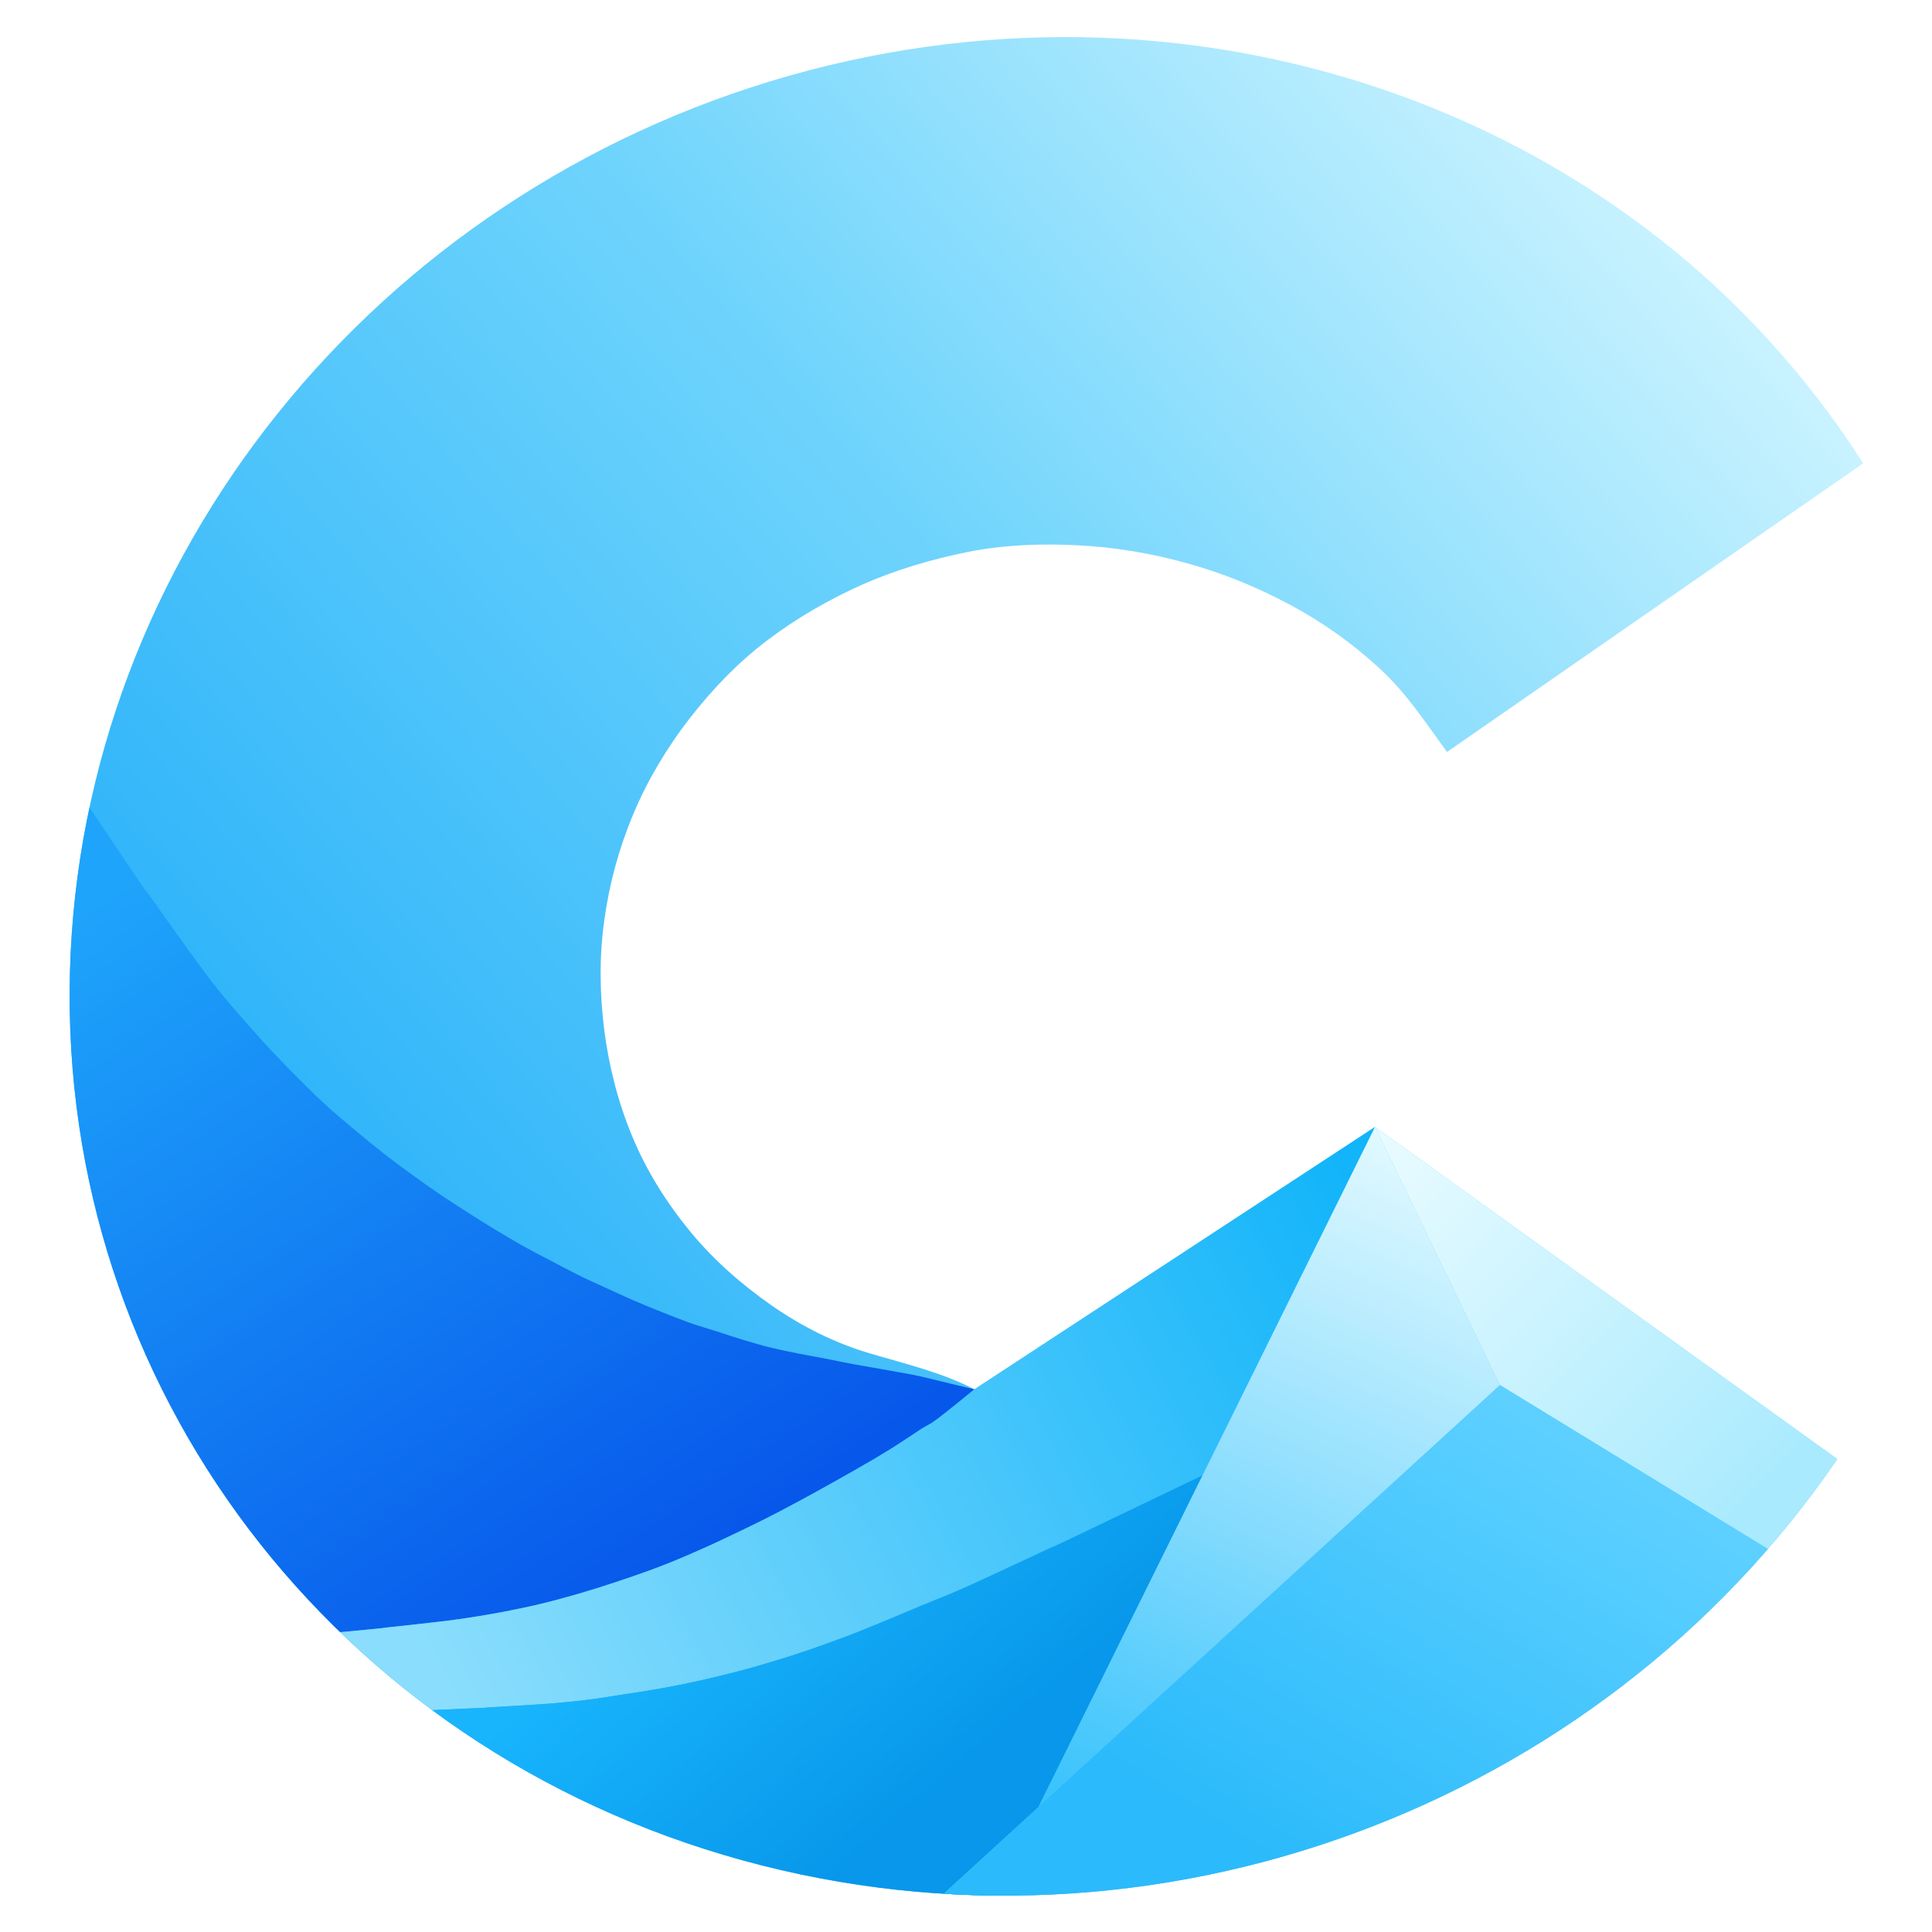
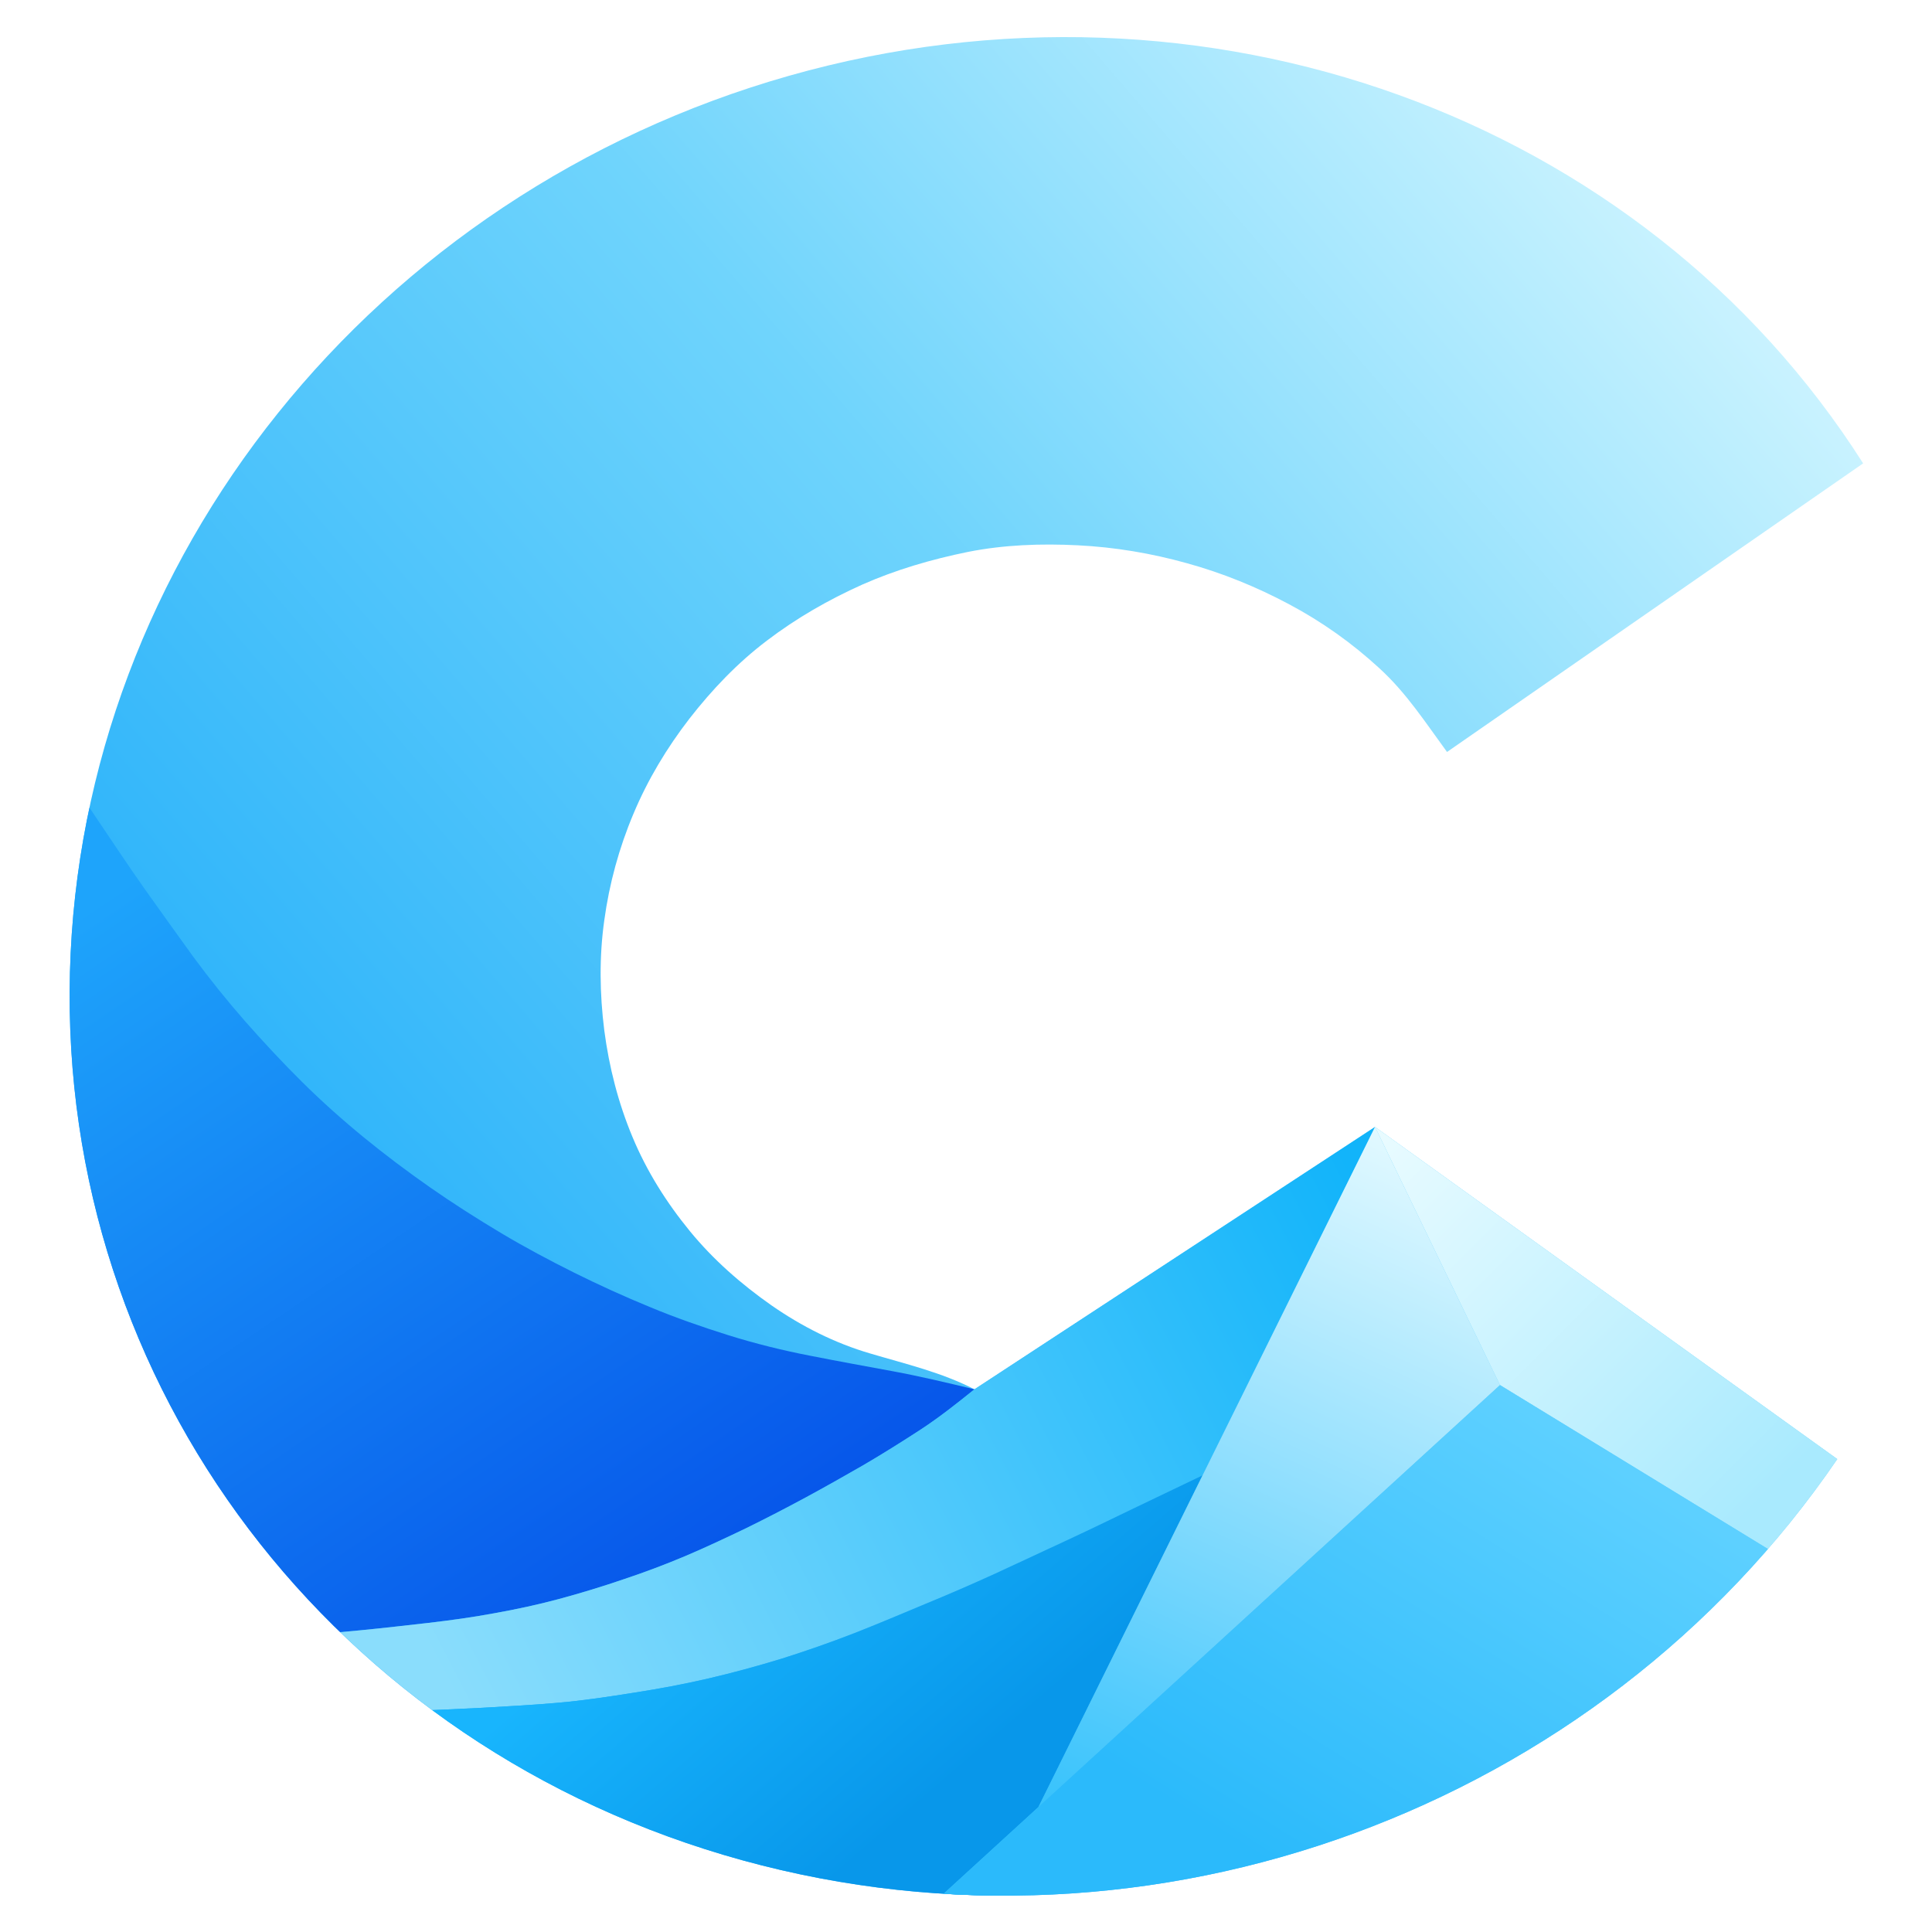
<svg xmlns="http://www.w3.org/2000/svg" viewBox="0 0 1047 1047" role="img" aria-label="COLD">
  <g transform="translate(13.08 -4.79) scale(1)">
    <defs>
      <linearGradient id="m-body" gradientUnits="userSpaceOnUse" x1="930" y1="80" x2="140" y2="760">
        <stop offset="0" stop-color="#D6F7FF" />
        <stop offset="0.45" stop-color="#6FD4FC" />
        <stop offset="1" stop-color="#22AEF9" />
      </linearGradient>
      <linearGradient id="m-wave" gradientUnits="userSpaceOnUse" x1="60" y1="480" x2="330" y2="880">
        <stop offset="0" stop-color="#1EA4FB" />
        <stop offset="1" stop-color="#0757EA" />
      </linearGradient>
      <linearGradient id="m-crest" gradientUnits="userSpaceOnUse" x1="220" y1="900" x2="720" y2="640">
        <stop offset="0" stop-color="#8ADDFC" />
        <stop offset="1" stop-color="#12B4FA" />
      </linearGradient>
      <linearGradient id="m-lower" gradientUnits="userSpaceOnUse" x1="300" y1="900" x2="420" y2="1040">
        <stop offset="0" stop-color="#18B5FD" />
        <stop offset="1" stop-color="#0897EA" />
      </linearGradient>
      <linearGradient id="m-leftface" gradientUnits="userSpaceOnUse" x1="732" y1="615" x2="560" y2="990">
        <stop offset="0" stop-color="#E2F9FF" />
        <stop offset="1" stop-color="#36C2FC" />
      </linearGradient>
      <linearGradient id="m-rightface" gradientUnits="userSpaceOnUse" x1="740" y1="620" x2="940" y2="820">
        <stop offset="0" stop-color="#E8FBFF" />
        <stop offset="1" stop-color="#A9EAFE" />
      </linearGradient>
      <linearGradient id="m-lowright" gradientUnits="userSpaceOnUse" x1="800" y1="760" x2="650" y2="1000">
        <stop offset="0" stop-color="#5DD0FF" />
        <stop offset="1" stop-color="#2BBAFB" />
      </linearGradient>
      <clipPath id="m-clip">
        <path d="M996.6 255.9A500.6 526.1 70.3 1 0 982.6 795.5L732.1 615.5L515.0 757.7C497.2 748.5 477.8 744.0 458.6 738.3C439.4 732.7 421.4 723.6 405.0 712.2C388.6 700.7 373.5 687.5 360.8 672.0C348.1 656.5 337.4 639.5 329.7 621.0C322.0 602.6 317.0 583.1 314.4 563.2C311.9 543.4 311.6 523.3 314.4 503.5C317.1 483.7 322.4 464.3 330.2 445.8C337.9 427.4 348.3 410.1 360.5 394.3C372.8 378.5 386.6 364.0 402.6 351.9C418.5 339.8 435.9 329.8 454.2 321.6C472.5 313.5 491.8 307.9 511.4 303.9C531.0 300.0 551.1 299.3 571.0 300.3C591.0 301.3 610.8 304.6 630.1 310.0C649.4 315.3 668.0 322.9 685.6 332.3C703.3 341.7 719.6 353.3 734.3 366.8C749.1 380.3 759.3 396.2 771.1 412.3L996.6 255.9Z" />
      </clipPath>
    </defs>
    <path d="M996.6 255.9A500.6 526.1 70.3 1 0 982.6 795.5L732.1 615.5L515.0 757.7C497.2 748.5 477.8 744.0 458.6 738.3C439.4 732.7 421.4 723.6 405.0 712.2C388.6 700.7 373.5 687.5 360.8 672.0C348.1 656.5 337.4 639.5 329.7 621.0C322.0 602.6 317.0 583.1 314.4 563.2C311.9 543.4 311.6 523.3 314.4 503.5C317.1 483.7 322.4 464.3 330.2 445.8C337.9 427.4 348.3 410.1 360.5 394.3C372.8 378.5 386.6 364.0 402.6 351.9C418.5 339.8 435.9 329.8 454.2 321.6C472.5 313.5 491.8 307.9 511.4 303.9C531.0 300.0 551.1 299.3 571.0 300.3C591.0 301.3 610.8 304.6 630.1 310.0C649.4 315.3 668.0 322.9 685.6 332.3C703.3 341.7 719.6 353.3 734.3 366.8C749.1 380.3 759.3 396.2 771.1 412.3L996.6 255.9Z" fill="url(#m-body)" />
    <g clip-path="url(#m-clip)">
-       <path d="M14.5 411.2C22.0 422.5 50.8 465.4 59.9 478.8C68.9 492.2 63.9 484.4 68.9 491.4C73.9 498.5 84.0 512.7 90.0 521.0C96.0 529.3 100.0 534.7 105.0 541.0C110.0 547.3 115.0 552.9 120.0 558.6C125.0 564.3 130.0 569.9 135.0 575.2C140.0 580.5 145.0 585.6 150.0 590.6C155.0 595.6 160.0 600.5 165.0 605.0C170.0 609.5 175.0 613.6 180.0 617.8C185.0 622.0 190.0 626.1 195.0 630.0C200.0 633.9 205.0 637.6 210.0 641.2C215.0 644.8 220.0 648.4 225.0 651.8C230.0 655.2 235.0 658.4 240.0 661.6C245.0 664.8 250.0 668.0 255.0 671.0C260.0 674.0 265.0 677.0 270.0 679.8C275.0 682.6 280.0 685.2 285.0 687.8C290.0 690.4 295.0 693.1 300.0 695.6C305.0 698.1 310.0 700.3 315.0 702.6C320.0 704.9 325.0 707.2 330.0 709.4C335.0 711.6 340.0 713.6 345.0 715.6C350.0 717.6 355.0 719.6 360.0 721.4C365.0 723.2 370.0 724.6 375.0 726.2C380.0 727.8 385.0 729.5 390.0 731.0C395.0 732.5 400.0 734.0 405.0 735.2C410.0 736.4 415.0 737.4 420.0 738.4C425.0 739.4 430.0 740.2 435.0 741.2C440.0 742.2 445.0 743.3 450.0 744.2C455.0 745.1 459.8 745.9 465.0 746.8C470.2 747.7 477.0 749.0 481.0 749.7C485.0 750.5 483.1 750.1 488.8 751.4C494.4 752.8 510.6 756.7 515.0 757.7L515.0 757.7C511.7 760.4 499.8 770.1 495.0 773.7C490.2 777.3 490.3 776.6 486.0 779.3C481.7 782.1 475.0 786.7 469.0 790.4C463.0 794.1 456.5 797.9 450.0 801.6C443.5 805.3 436.7 809.1 430.0 812.8C423.3 816.5 416.7 820.1 410.0 823.6C403.3 827.1 396.7 830.4 390.0 833.6C383.3 836.8 376.7 840.0 370.0 843.0C363.3 846.0 356.7 848.9 350.0 851.6C343.3 854.3 336.7 856.7 330.0 859.0C323.3 861.3 316.7 863.5 310.0 865.6C303.3 867.7 296.7 869.6 290.0 871.4C283.3 873.2 276.7 874.8 270.0 876.2C263.3 877.6 256.7 878.9 250.0 880.0C243.3 881.1 238.7 881.9 230.0 883.0C221.3 884.1 205.6 885.8 198.1 886.6C190.6 887.4 199.7 886.6 185.1 888.0C170.5 889.4 122.8 893.8 110.4 895.0L-300 1100L-300 300Z" fill="url(#m-wave)" />
-       <path d="M110.4 895.0C122.8 893.8 170.5 889.4 185.1 888.0C199.7 886.6 190.6 887.4 198.1 886.6C205.6 885.8 221.3 884.1 230.0 883.0C238.7 881.9 243.3 881.1 250.0 880.0C256.7 878.9 263.3 877.6 270.0 876.2C276.7 874.8 283.3 873.2 290.0 871.4C296.7 869.6 303.3 867.7 310.0 865.6C316.7 863.5 323.3 861.3 330.0 859.0C336.7 856.7 343.3 854.3 350.0 851.6C356.7 848.9 363.3 846.0 370.0 843.0C376.7 840.0 383.3 836.8 390.0 833.6C396.7 830.4 403.3 827.1 410.0 823.6C416.7 820.1 423.3 816.5 430.0 812.8C436.7 809.1 443.5 805.3 450.0 801.6C456.5 797.9 463.0 794.1 469.0 790.4C475.0 786.7 481.7 782.1 486.0 779.3C490.3 776.6 490.2 777.3 495.0 773.7C499.8 770.1 511.7 760.4 515.0 757.7L732.1 615.5L638.6 804.3L638.6 804.3C626.7 810.0 581.1 831.9 567.1 838.6C553.2 845.2 561.9 840.9 554.7 844.3C547.5 847.6 532.3 854.8 524.0 858.6C515.7 862.4 511.5 864.4 505.0 867.2C498.5 870.0 491.7 872.6 485.0 875.4C478.3 878.2 471.7 881.1 465.0 883.8C458.3 886.5 451.7 889.3 445.0 891.8C438.3 894.3 431.7 896.7 425.0 899.0C418.3 901.3 411.7 903.4 405.0 905.4C398.3 907.4 391.7 909.3 385.0 911.0C378.3 912.7 371.7 914.3 365.0 915.8C358.3 917.3 351.7 918.6 345.0 919.8C338.3 921.0 331.7 922.0 325.0 923.0C318.3 924.0 311.7 925.2 305.0 926.0C298.3 926.8 293.7 927.3 285.0 928.0C276.3 928.7 260.5 929.5 253.0 930.0C245.5 930.5 254.7 930.1 240.0 930.7C225.4 931.4 177.6 933.5 165.1 934.0L-300 1200Z" fill="url(#m-crest)" />
-       <path d="M165.1 934.0C177.6 933.5 225.4 931.4 240.0 930.7C254.7 930.1 245.5 930.5 253.0 930.0C260.5 929.5 276.3 928.7 285.0 928.0C293.7 927.3 298.3 926.8 305.0 926.0C311.7 925.2 318.3 924.0 325.0 923.0C331.7 922.0 338.3 921.0 345.0 919.8C351.7 918.6 358.3 917.3 365.0 915.8C371.7 914.3 378.3 912.7 385.0 911.0C391.7 909.3 398.3 907.4 405.0 905.4C411.7 903.4 418.3 901.3 425.0 899.0C431.7 896.7 438.3 894.3 445.0 891.8C451.7 889.3 458.3 886.5 465.0 883.8C471.7 881.1 478.3 878.2 485.0 875.4C491.7 872.6 498.5 870.0 505.0 867.2C511.5 864.4 515.7 862.4 524.0 858.6C532.3 854.8 547.5 847.6 554.7 844.3C561.9 840.9 553.2 845.2 567.1 838.6C581.1 831.9 626.7 810.0 638.6 804.3L332.9 1422.1L-300 1400Z" fill="url(#m-lower)" />
+       <path d="M14.5 411.2C22.8 423.7 31.2 436.1 39.5 448.6C47.9 461.0 56.2 473.6 64.8 485.8C73.7 498.3 82.6 510.8 91.6 523.2C100.5 535.3 109.9 547.0 119.8 558.3C129.7 569.5 139.9 580.5 150.6 591.1C161.2 601.6 172.4 611.6 184.0 621.1C195.6 630.6 207.6 639.6 219.9 648.2C232.5 657.0 245.4 665.2 258.6 673.1C271.5 680.8 284.7 687.8 298.1 694.5C311.6 701.2 325.2 707.4 339.1 713.1C353.0 718.9 367.1 723.8 381.4 728.3C396.1 732.9 411.0 736.6 426.0 739.5C440.7 742.4 455.5 745.1 470.2 747.8C485.0 750.5 500.4 754.2 515.0 757.7L515.0 757.7C505.7 765.2 496.2 772.7 486.2 779.3C475.9 786.0 465.4 792.6 454.8 798.8C444.4 804.8 433.9 810.7 423.4 816.4C412.8 822.1 402.2 827.6 391.4 832.9C380.6 838.1 369.7 843.2 358.7 847.9C347.6 852.6 336.4 856.8 325.0 860.6C313.3 864.6 301.5 868.2 289.6 871.4C278.0 874.5 266.3 877.0 254.5 879.1C242.7 881.3 230.8 882.9 218.9 884.3C206.6 885.7 194.4 887.1 182.1 888.3C170.1 889.4 158.2 890.5 146.2 891.6C134.3 892.8 122.3 893.9 110.4 895.0L-300 1100L-300 300Z" fill="url(#m-wave)" />
+       <path d="M110.4 895.0C122.3 893.9 134.3 892.8 146.2 891.6C158.2 890.5 170.1 889.4 182.1 888.3C194.4 887.1 206.6 885.7 218.9 884.3C230.8 882.9 242.7 881.3 254.5 879.1C266.3 877.0 278.0 874.5 289.6 871.4C301.5 868.2 313.3 864.6 325.0 860.6C336.4 856.8 347.6 852.6 358.7 847.9C369.7 843.2 380.6 838.1 391.4 832.9C402.2 827.6 412.8 822.1 423.4 816.4C433.9 810.7 444.4 804.8 454.8 798.8C465.4 792.6 475.9 786.0 486.2 779.3C496.2 772.7 505.7 765.2 515.0 757.7L732.1 615.5L638.6 804.3L638.6 804.3C626.3 810.2 613.8 816.2 601.5 822.1C588.9 828.2 576.3 834.3 563.6 840.2C551.2 846.0 538.8 851.7 526.4 857.5C513.7 863.3 500.8 868.9 487.9 874.2C475.3 879.5 462.7 884.8 450.0 889.8C436.9 894.9 423.7 899.5 410.4 903.7C397.3 907.7 384.1 911.3 370.8 914.4C357.5 917.5 344.0 920.0 330.5 922.1C316.7 924.3 302.9 926.4 288.9 927.6C275.3 928.8 261.7 929.5 248.0 930.3C234.0 931.0 220.0 931.6 206.1 932.2C192.4 932.8 178.8 933.4 165.1 934.0L-300 1200Z" fill="url(#m-crest)" />
+       <path d="M165.1 934.0C178.8 933.4 192.4 932.8 206.1 932.2C220.0 931.6 234.0 931.0 248.0 930.3C261.7 929.5 275.3 928.8 288.9 927.6C302.9 926.4 316.7 924.3 330.5 922.1C344.0 920.0 357.5 917.5 370.8 914.4C384.1 911.3 397.3 907.7 410.4 903.7C423.7 899.5 436.9 894.9 450.0 889.8C462.7 884.8 475.3 879.5 487.9 874.2C500.8 868.9 513.7 863.3 526.4 857.5C538.8 851.7 551.2 846.0 563.6 840.2C576.3 834.3 588.9 828.2 601.5 822.1C613.8 816.2 626.3 810.2 638.6 804.3L332.9 1422.1L-300 1400Z" fill="url(#m-lower)" />
      <path d="M732.1 615.5L332.9 1422.1L283.2 1227.7L799.8 755.4Z" fill="url(#m-leftface)" />
      <path d="M732.1 615.5L799.8 755.4L1311.7 1068.5L1300.5 1024.0Z" fill="url(#m-rightface)" />
      <path d="M799.8 755.4L283.2 1227.7L1400.0 1400.0L1311.7 1068.5Z" fill="url(#m-lowright)" />
    </g>
  </g>
</svg>
